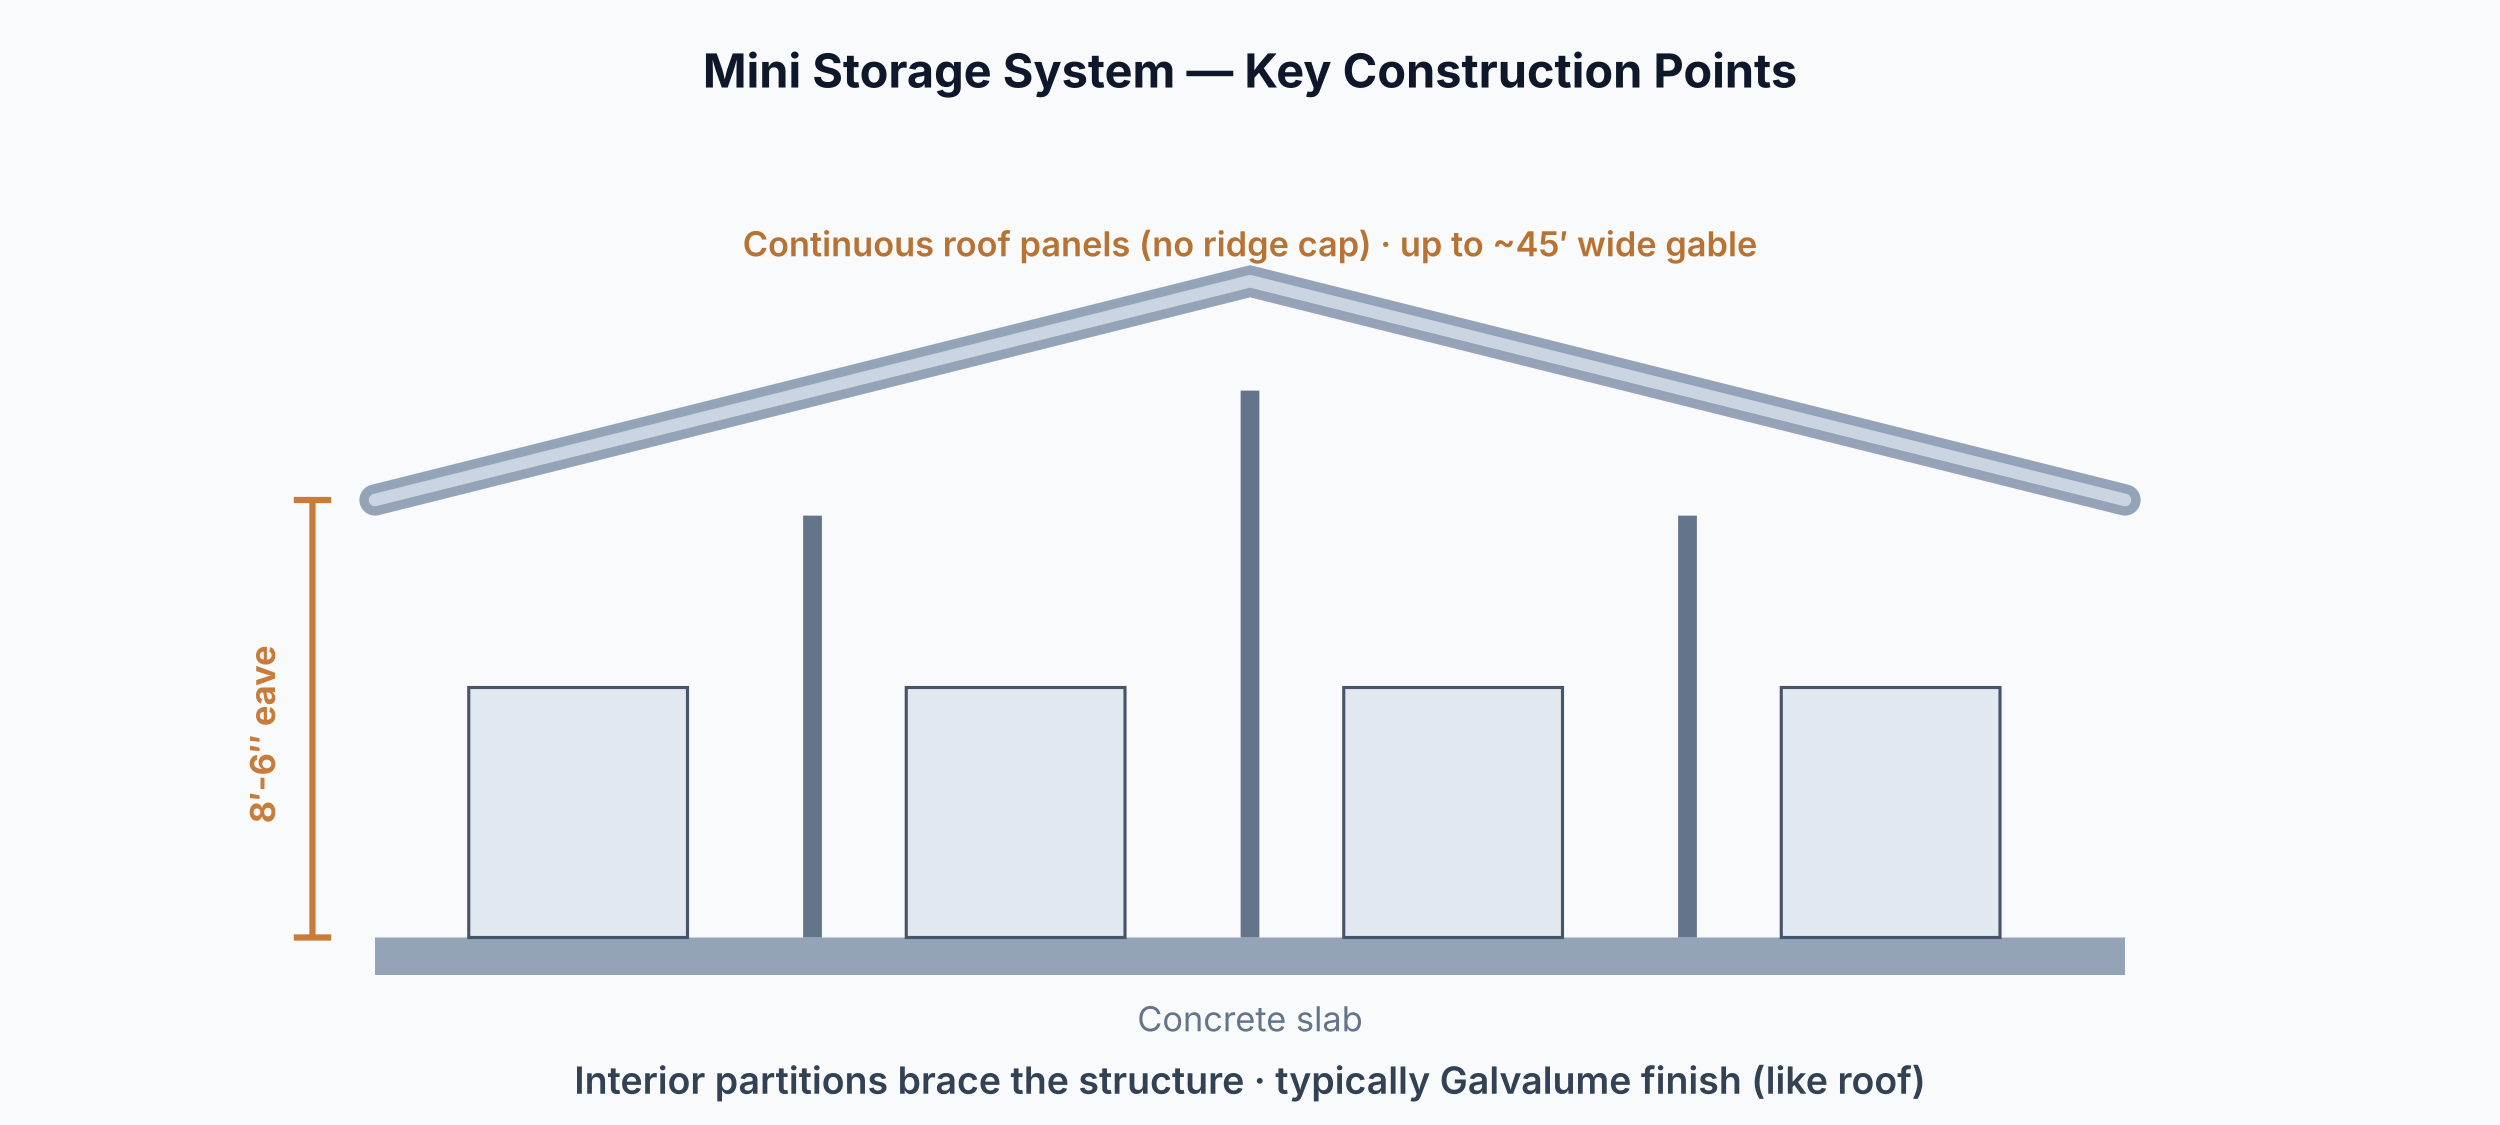
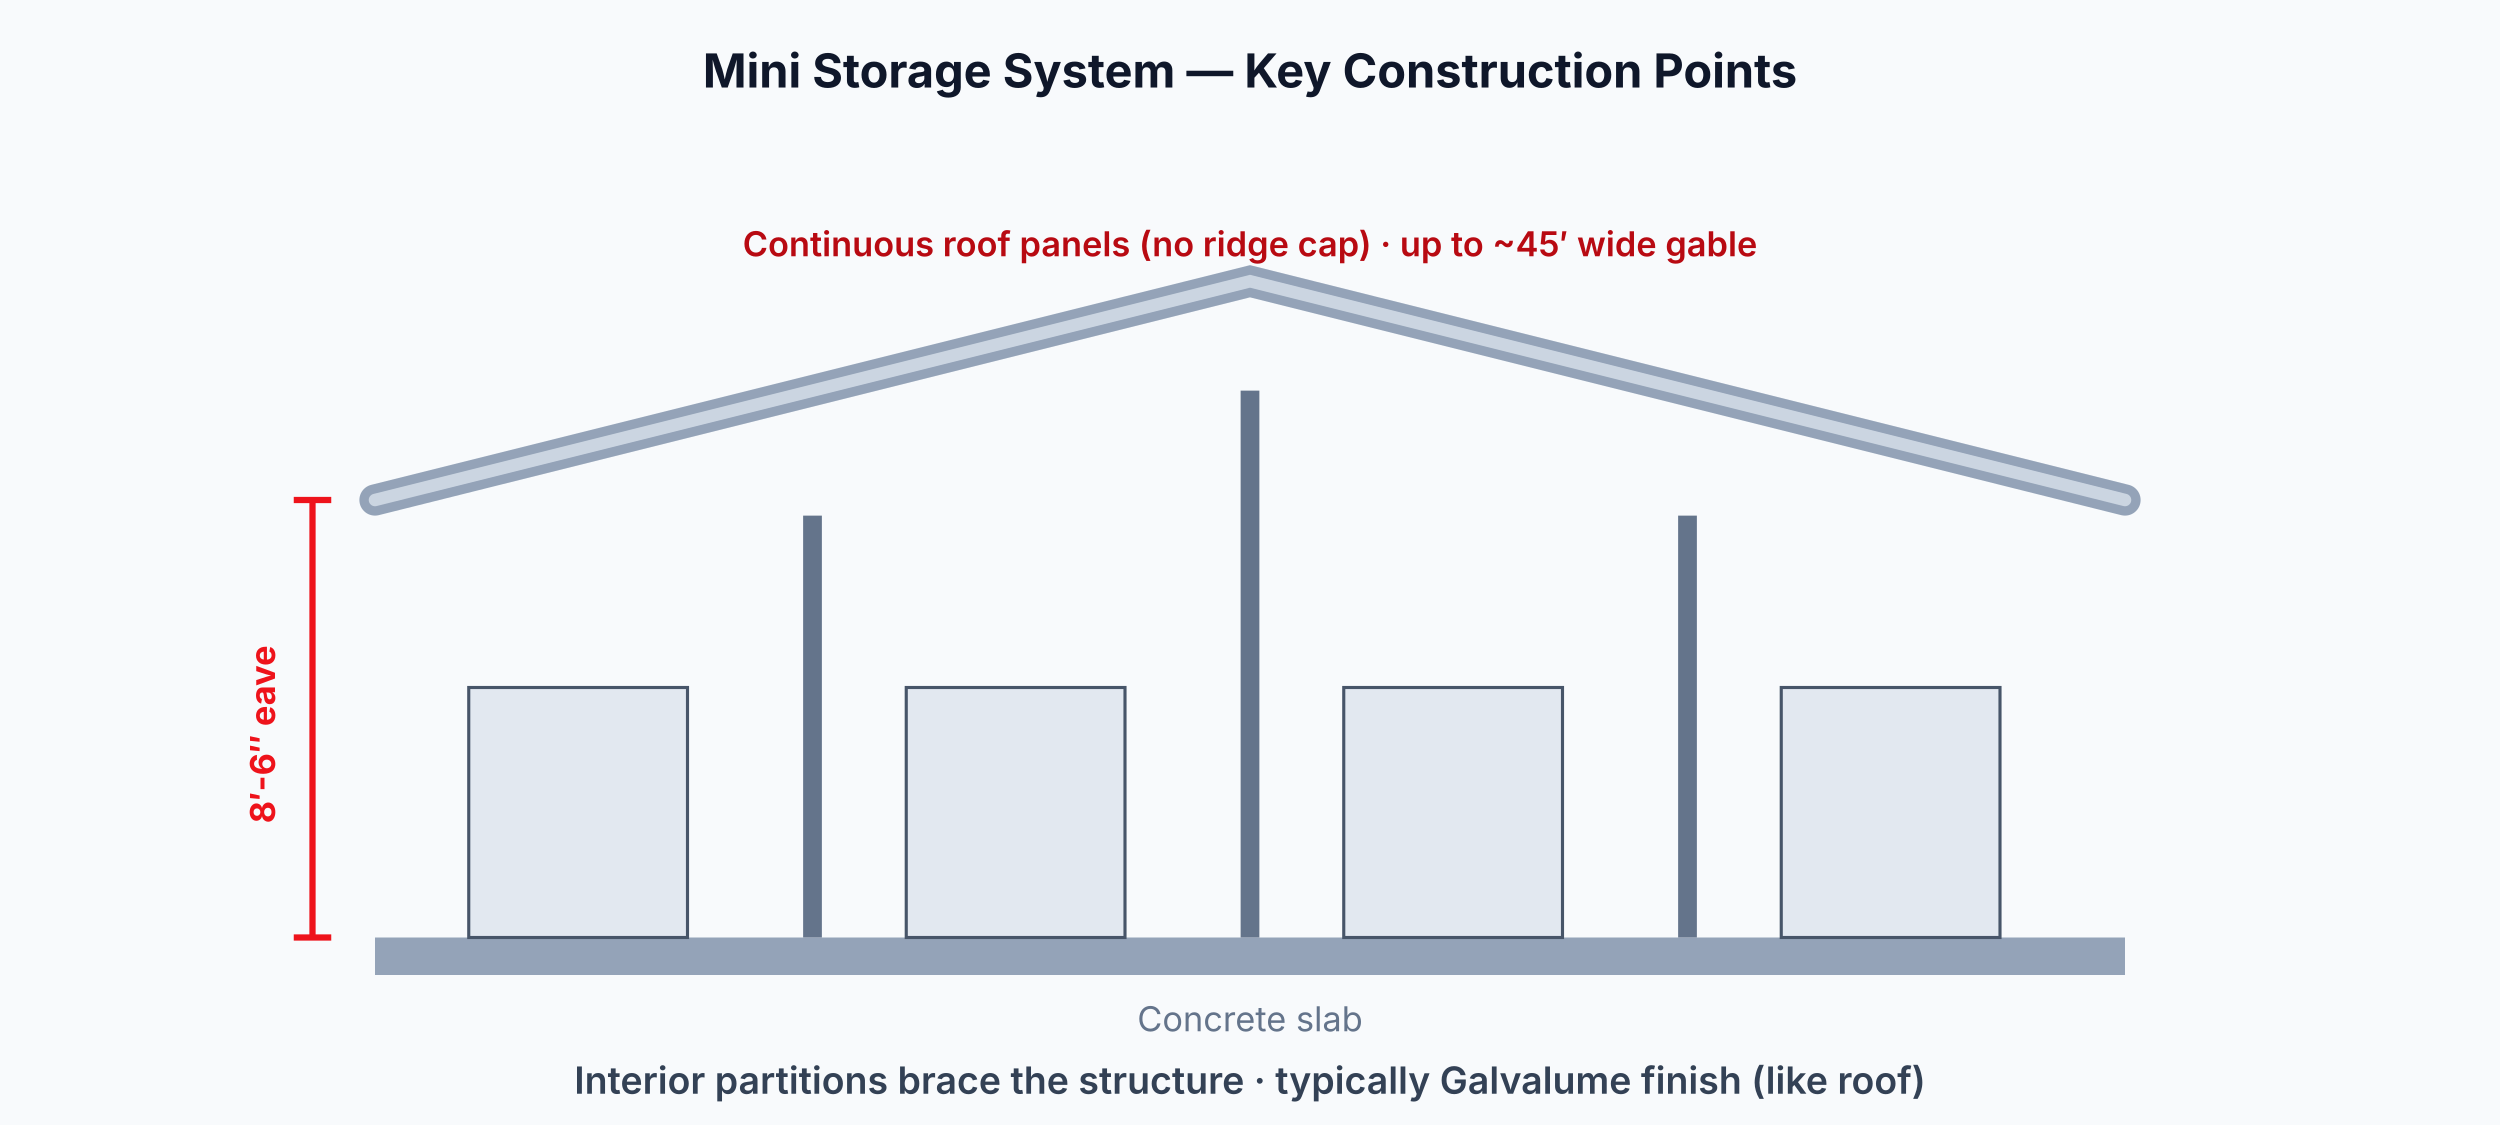
<svg xmlns="http://www.w3.org/2000/svg" width="800" height="360" viewBox="0 0 800 360" role="img">
  <rect width="800" height="360" fill="#f8fafc" />
  <text x="400" y="28" text-anchor="middle" font-family="Inter,system-ui,sans-serif" font-size="15" font-weight="700" fill="#0f172a">Mini Storage System — Key Construction Points</text>
  <g transform="translate(80,70)">
    <path d="M40 90 L320 20 L600 90" fill="none" stroke="#94a3b8" stroke-width="10" stroke-linecap="round" />
    <path d="M40 90 L320 20 L600 90" fill="none" stroke="#cbd5e1" stroke-width="4" stroke-linecap="round" />
-     <text x="320" y="12" text-anchor="middle" font-size="11" font-weight="600" fill="#b87333" font-family="Inter,system-ui,sans-serif">Continuous roof panels (no ridge cap) · up to ~45′ wide gable</text>
-     <line x1="20" y1="90" x2="20" y2="230" stroke="#c97b3a" stroke-width="2" />
-     <line x1="14" y1="90" x2="26" y2="90" stroke="#c97b3a" stroke-width="2" />
-     <line x1="14" y1="230" x2="26" y2="230" stroke="#c97b3a" stroke-width="2" />
-     <text x="8" y="165" text-anchor="middle" font-size="11" font-weight="700" fill="#c97b3a" font-family="Inter,system-ui,sans-serif" transform="rotate(-90 8 165)">8′-6″ eave</text>
+     <text x="320" y="12" text-anchor="middle" font-size="11" font-weight="600" fill="#B80A12" font-family="Inter,system-ui,sans-serif">Continuous roof panels (no ridge cap) · up to ~45′ wide gable</text>
+     <line x1="20" y1="90" x2="20" y2="230" stroke="#EE131B" stroke-width="2" />
+     <line x1="14" y1="90" x2="26" y2="90" stroke="#EE131B" stroke-width="2" />
+     <line x1="14" y1="230" x2="26" y2="230" stroke="#EE131B" stroke-width="2" />
+     <text x="8" y="165" text-anchor="middle" font-size="11" font-weight="700" fill="#EE131B" font-family="Inter,system-ui,sans-serif" transform="rotate(-90 8 165)">8′-6″ eave</text>
    <rect x="40" y="230" width="560" height="12" fill="#94a3b8" />
    <text x="320" y="260" text-anchor="middle" font-size="11" fill="#64748b" font-family="Inter,system-ui,sans-serif">Concrete slab</text>
    <line x1="180" y1="95" x2="180" y2="230" stroke="#64748b" stroke-width="6" />
    <line x1="320" y1="55" x2="320" y2="230" stroke="#64748b" stroke-width="6" />
    <line x1="460" y1="95" x2="460" y2="230" stroke="#64748b" stroke-width="6" />
    <text x="320" y="280" text-anchor="middle" font-size="12" font-weight="600" fill="#334155" font-family="Inter,system-ui,sans-serif">Interior partitions brace the structure · typically Galvalume finish (like roof)</text>
    <text x="110" y="170" text-anchor="middle" font-size="10" fill="#64748b" font-family="Inter,system-ui,sans-serif">Unit</text>
    <text x="250" y="170" text-anchor="middle" font-size="10" fill="#64748b" font-family="Inter,system-ui,sans-serif">Unit</text>
    <text x="390" y="170" text-anchor="middle" font-size="10" fill="#64748b" font-family="Inter,system-ui,sans-serif">Unit</text>
    <text x="530" y="170" text-anchor="middle" font-size="10" fill="#64748b" font-family="Inter,system-ui,sans-serif">Unit</text>
    <rect x="70" y="150" width="70" height="80" fill="#e2e8f0" stroke="#475569" />
    <rect x="210" y="150" width="70" height="80" fill="#e2e8f0" stroke="#475569" />
    <rect x="350" y="150" width="70" height="80" fill="#e2e8f0" stroke="#475569" />
    <rect x="490" y="150" width="70" height="80" fill="#e2e8f0" stroke="#475569" />
    <text x="320" y="310" text-anchor="middle" font-size="11" fill="#64748b" font-family="Inter,system-ui,sans-serif">Steel roll-up sheet doors at each unit · matching trim at openings</text>
  </g>
</svg>
